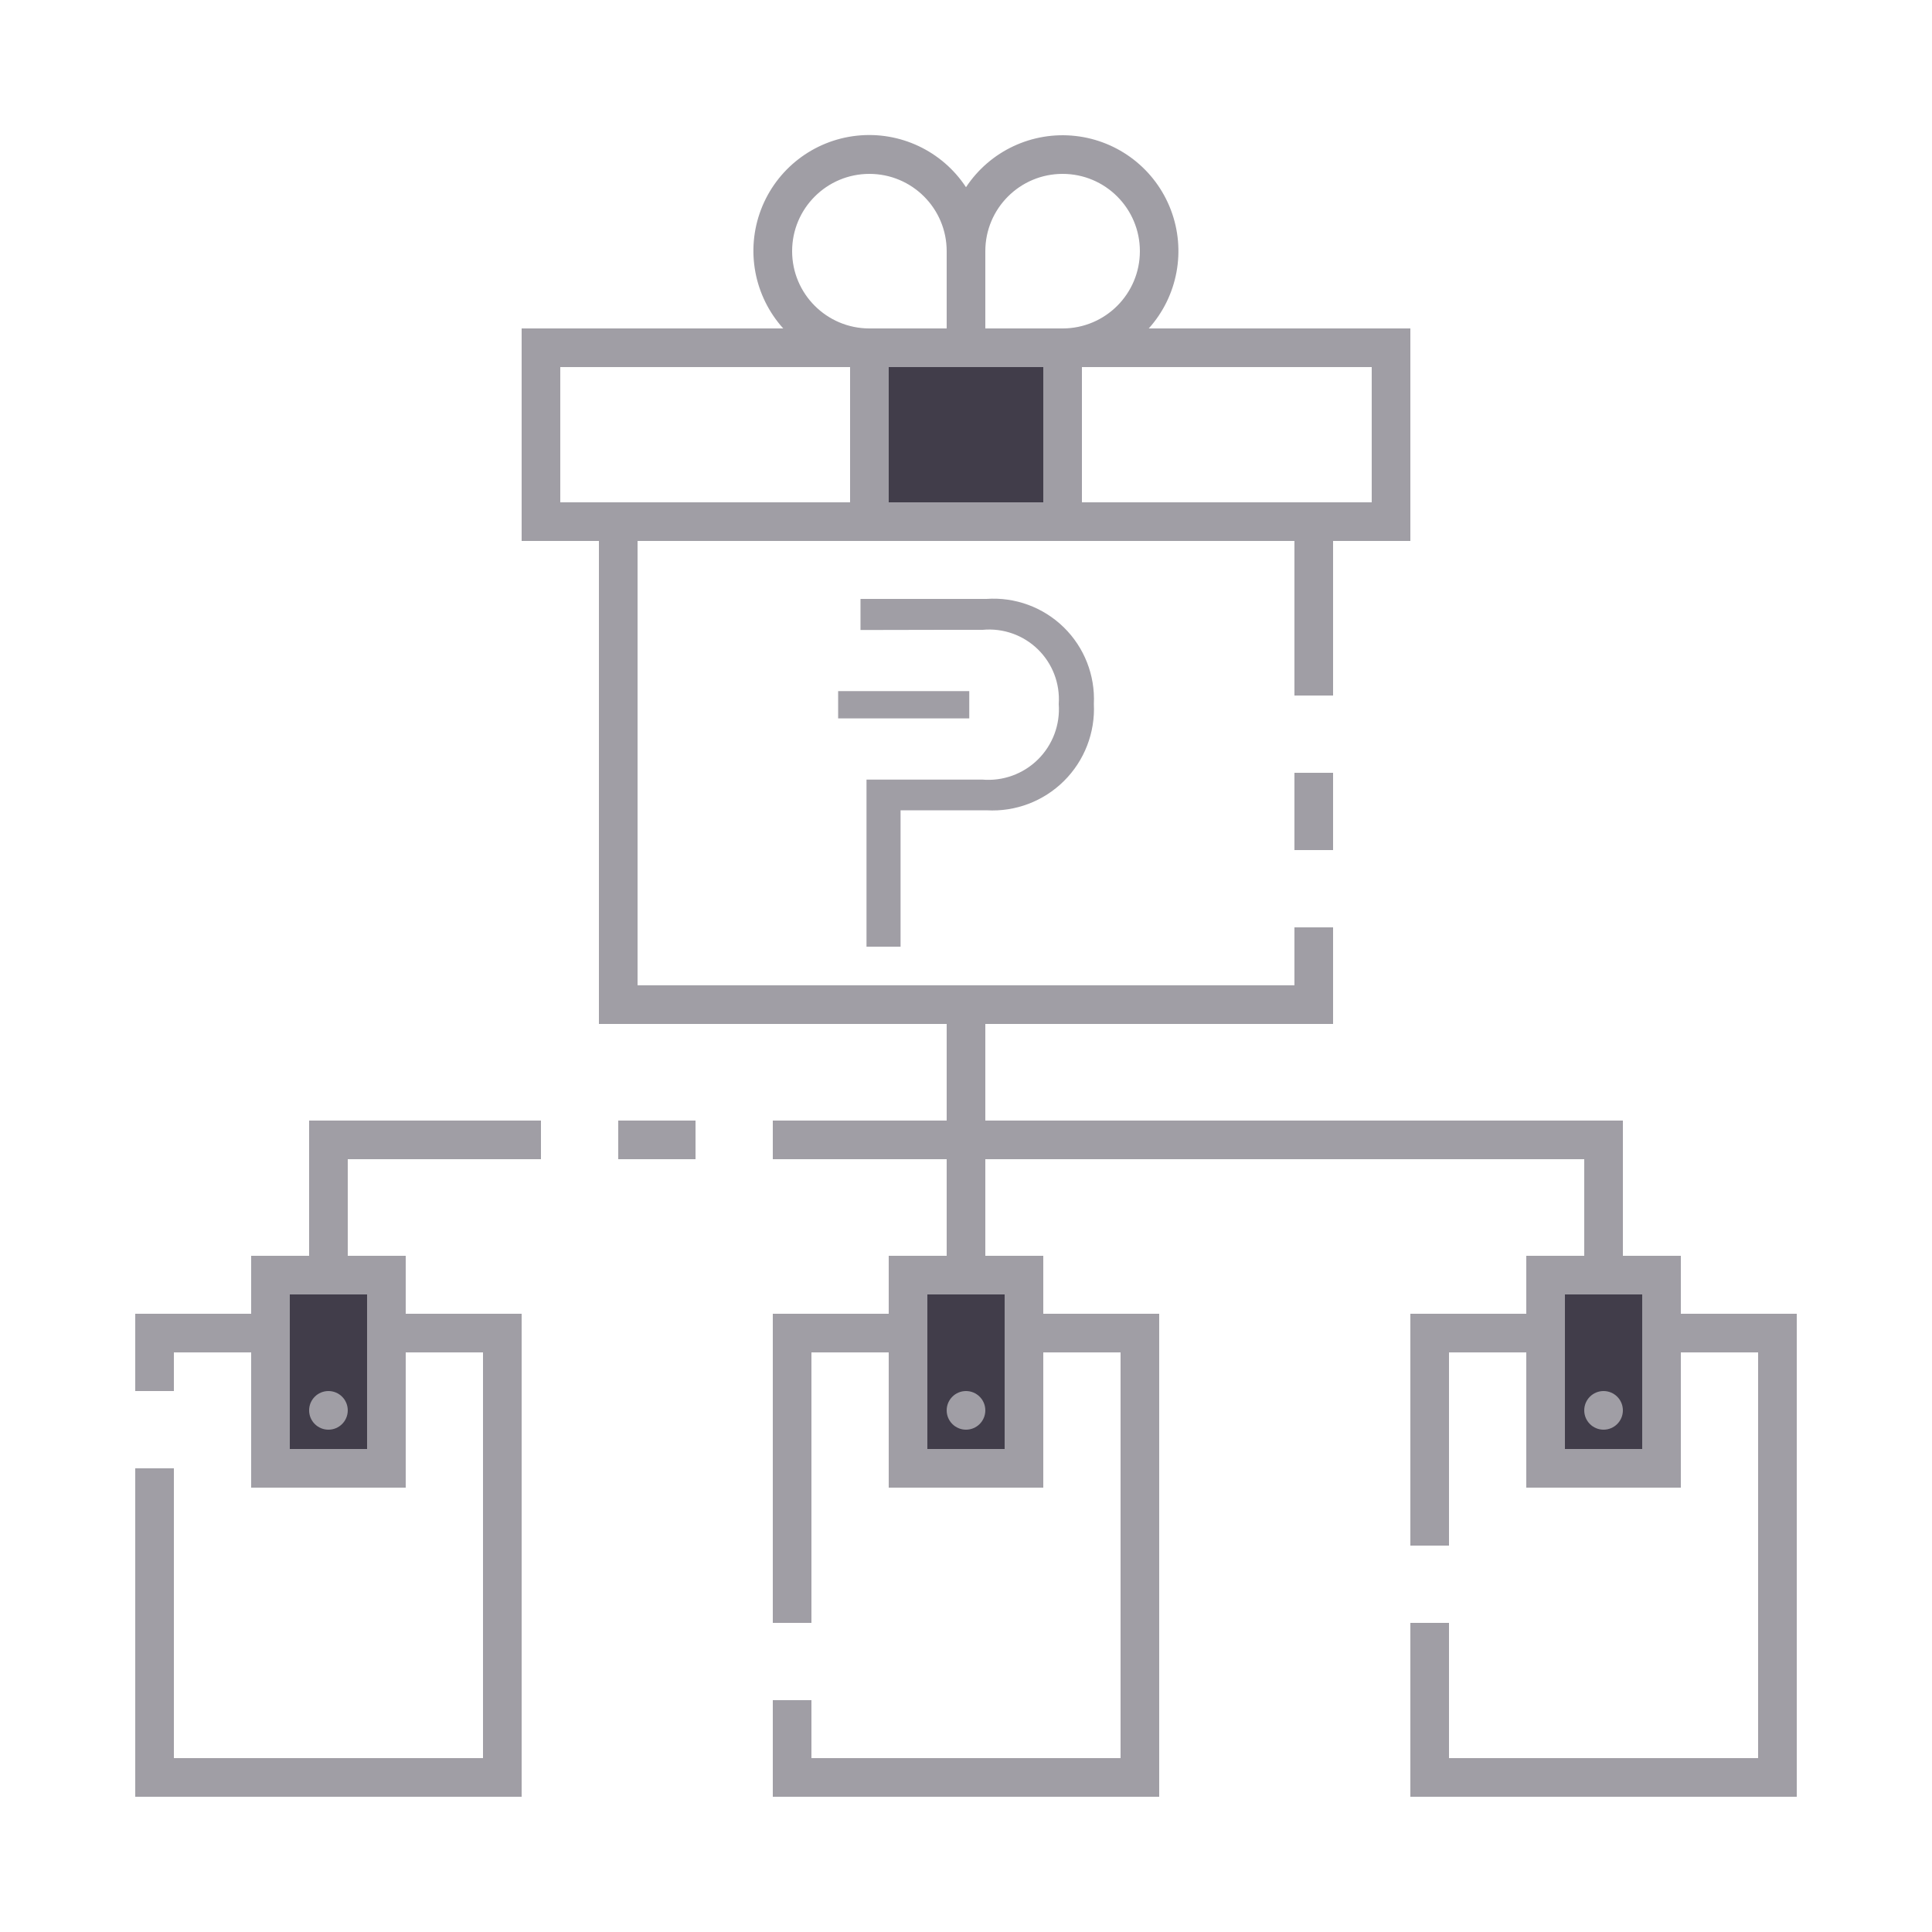
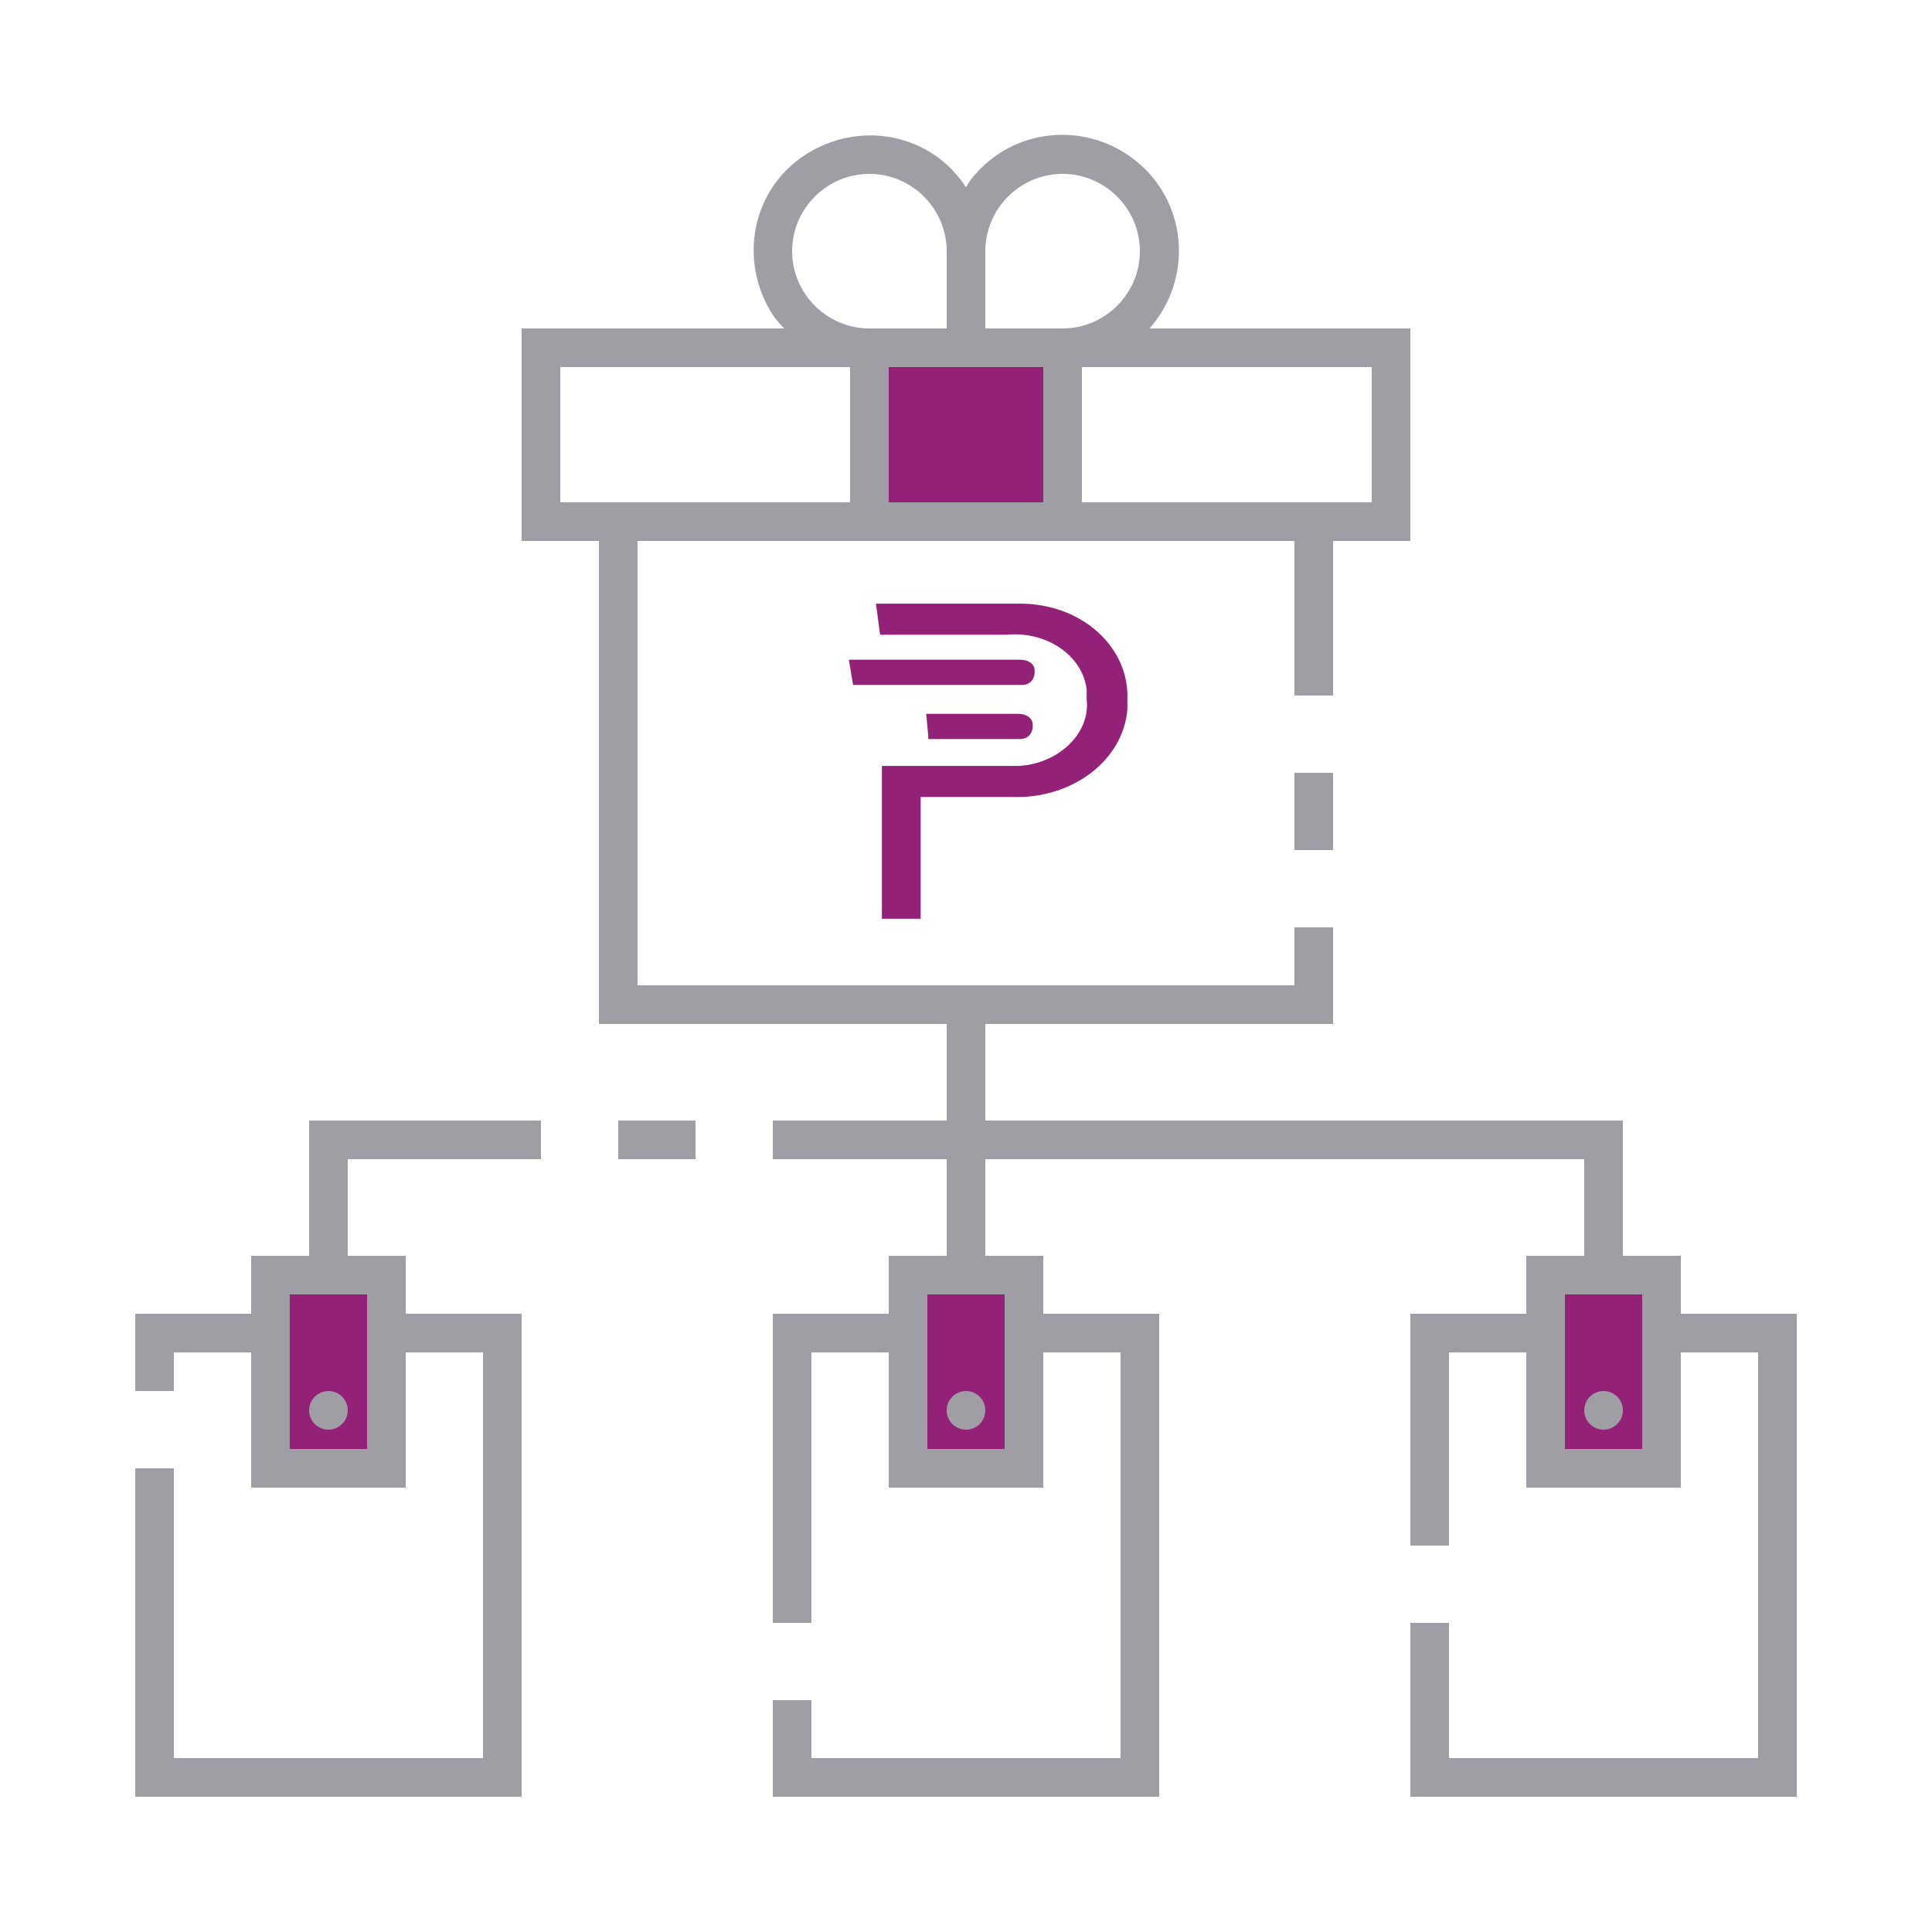
- <svg xmlns="http://www.w3.org/2000/svg" id="ic_empty_dark_multisend" width="100" height="100" viewBox="0 0 100 100">
-   <defs>
-     <style type="text/css">
-             .cls-1{fill:#413d4a}.cls-2{fill:#a09ea5}.cls-3{fill:none}
-         </style>
-   </defs>
-   <g id="Group_9062" data-name="Group 9062">
-     <g id="Group_9060" data-name="Group 9060">
-       <path id="Rectangle_4717" d="M0 0h10v9H0z" class="cls-1" data-name="Rectangle 4717" transform="translate(45 18)" />
-       <g id="Group_9059" data-name="Group 9059">
-         <path id="Rectangle_4718" d="M0 0h6v10H0z" class="cls-1" data-name="Rectangle 4718" transform="translate(14 66)" />
-         <path id="Rectangle_4719" d="M0 0h6v10H0z" class="cls-1" data-name="Rectangle 4719" transform="translate(80 66)" />
-         <path id="Rectangle_4720" d="M0 0h6v10H0z" class="cls-1" data-name="Rectangle 4720" transform="translate(47 66)" />
+ <svg xmlns="http://www.w3.org/2000/svg" version="1.1" id="ic_empty_dark_multisend" x="0px" y="0px" viewBox="0 0 100 100" style="enable-background:new 0 0 100 100;" xml:space="preserve">
+   <style type="text/css">
+ 	.st0{fill:#932178;}
+ 	.st1{fill:#A09EA5;}
+ 	.st2{fill:none;}
+ 	.st3{fill:#932178;stroke:#932178;stroke-width:0.107;stroke-miterlimit:10;}
+ </style>
+   <g id="Group_9062">
+     <g id="Group_9060">
+       <path id="Rectangle_4717" class="st0" d="M45,18h10v9H45V18z" />
+       <g id="Group_9059">
+         <path id="Rectangle_4718" class="st0" d="M14,66h6v10h-6V66z" />
+         <path id="Rectangle_4719" class="st0" d="M80,66h6v10h-6V66z" />
+         <path id="Rectangle_4720" class="st0" d="M47,66h6v10h-6V66z" />
      </g>
    </g>
-     <g id="Group_9061" data-name="Group 9061">
-       <path id="Rectangle_4721" d="M0 0h6.787v1.412H0z" class="cls-2" data-name="Rectangle 4721" transform="translate(43.382 35.772)" />
-       <path id="Path_19006" d="M46.613 41.941h4.459a5.256 5.256 0 0 0 5.546-5.506A5.2 5.2 0 0 0 51.058 31h-6.519v1.609L49 32.6h1.863a3.607 3.607 0 0 1 3.937 3.84 3.655 3.655 0 0 1-3.965 3.911H44.85V49h1.763z" class="cls-2" data-name="Path 19006" />
-       <path id="Rectangle_4722" d="M0 0h2v4H0z" class="cls-2" data-name="Rectangle 4722" transform="translate(67 40)" />
-       <circle id="Ellipse_643" cx="1" cy="1" r="1" class="cls-2" data-name="Ellipse 643" transform="translate(49 72)" />
-       <circle id="Ellipse_644" cx="1" cy="1" r="1" class="cls-2" data-name="Ellipse 644" transform="translate(82 72)" />
-       <path id="Rectangle_4723" d="M0 0h4v2H0z" class="cls-2" data-name="Rectangle 4723" transform="translate(32 58)" />
-       <path id="Path_19007" d="M16 65h-3v3H7v4h2v-2h4v7h8v-7h4v21H9V76H7v17h20V68h-6v-3h-3v-5h10v-2H16zm3 2v8h-4v-8z" class="cls-2" data-name="Path 19007" />
-       <circle id="Ellipse_645" cx="1" cy="1" r="1" class="cls-2" data-name="Ellipse 645" transform="translate(16 72)" />
-       <path id="Path_19008" d="M87 68v-3h-3v-7H51v-5h18v-5h-2v3H33V28h34v8h2v-8h4V17H59.46A5.994 5.994 0 1 0 50 9.69 5.995 5.995 0 1 0 40.54 17H27v11h4v25h18v5h-9v2h9v5h-3v3h-6v16h2V70h4v7h8v-7h4v21H42v-3h-2v5h20V68h-6v-3h-3v-5h31v5h-3v3h-6v12h2V70h4v7h8v-7h4v21H75v-7h-2v9h20V68zM71 19v7H56v-7zm-20-6a4 4 0 1 1 4 4h-4zm0 6h3v7h-8v-7h5zM45 9a4 4 0 0 1 4 4v4h-4a4 4 0 0 1 0-8zM29 26v-7h15v7H29zm23 41v8h-4v-8zm33 8h-4v-8h4z" class="cls-2" data-name="Path 19008" />
+     <g id="Group_9061">
+       <path id="Rectangle_4722" class="st1" d="M67,40h2v4h-2V40z" />
+       <circle id="Ellipse_643" class="st1" cx="50" cy="73" r="1" />
+       <circle id="Ellipse_644" class="st1" cx="83" cy="73" r="1" />
+       <path id="Rectangle_4723" class="st1" d="M32,58h4v2h-4V58z" />
+       <path id="Path_19007" class="st1" d="M16,65h-3v3H7v4h2v-2h4v7h8v-7h4v21H9V76H7v17h20V68h-6v-3h-3v-5h10v-2H16V65z M19,67v8h-4    v-8H19z" />
+       <circle id="Ellipse_645" class="st1" cx="17" cy="73" r="1" />
+       <path id="Path_19008" class="st1" d="M87,68v-3h-3v-7H51v-5h18v-5h-2v3H33V28h34v8h2v-8h4V17H59.5c2.2-2.5,2-6.3-0.5-8.5    s-6.3-2-8.5,0.5c-0.2,0.2-0.4,0.5-0.5,0.7c-1.8-2.8-5.5-3.5-8.3-1.7s-3.5,5.5-1.7,8.3c0.2,0.3,0.4,0.5,0.6,0.7H27v11h4v25h18v5h-9    v2h9v5h-3v3h-6v16h2V70h4v7h8v-7h4v21H42v-3h-2v5h20V68h-6v-3h-3v-5h31v5h-3v3h-6v12h2V70h4v7h8v-7h4v21H75v-7h-2v9h20V68H87z     M71,19v7H56v-7H71z M51,13c0-2.2,1.8-4,4-4s4,1.8,4,4s-1.8,4-4,4h-4V13z M51,19h3v7h-8v-7H51z M45,9c2.2,0,4,1.8,4,4v4h-4    c-2.2,0-4-1.8-4-4S42.8,9,45,9z M29,26v-7h15v7H29z M52,67v8h-4v-8H52z M85,75h-4v-8h4V75z" />
    </g>
  </g>
-   <path id="Rectangle_4724" d="M0 0h100v100H0z" class="cls-3" data-name="Rectangle 4724" />
+   <path id="Rectangle_4724" class="st2" d="M0,0h100v100H0V0z" />
+   <g>
+     <g id="XMLID_3_">
+       <path id="Path_18985_3_" class="st3" d="M47.6,47.5h-1.9v-7.8h6.4c0.2,0,0.4,0,0.6,0c2.1-0.1,3.8-1.7,3.6-3.5c0-0.2,0-0.4,0-0.5    c-0.2-1.8-2.1-3.1-4.2-2.9h-2l-4.5,0l-0.2-1.5h6.9c0.2,0,0.4,0,0.7,0c3.1,0.1,5.4,2.3,5.3,4.9c0,0.2,0,0.3,0,0.5    c-0.2,2.6-2.8,4.6-5.9,4.5h-4.8V47.5z" />
+     </g>
+     <g id="XMLID_2_">
+       <path id="Path_18985_2_" class="st3" d="M44,34.2l8.5,0h0.3c0.4,0,0.7,0.2,0.7,0.5c0,0,0,0.1,0,0.1c0,0.3-0.2,0.6-0.6,0.6    c0,0-0.1,0-0.1,0h-8.6L44,34.2z" />
+     </g>
+     <g id="XMLID_1_">
+       <path id="Path_18985_1_" class="st3" d="M48,37l4.4,0h0.3c0.4,0,0.7,0.2,0.7,0.5c0,0,0,0.1,0,0.1c0,0.3-0.2,0.6-0.6,0.6    c0,0-0.1,0-0.1,0l-4.6,0l0-0.1L48,37z" />
+     </g>
+   </g>
</svg>
